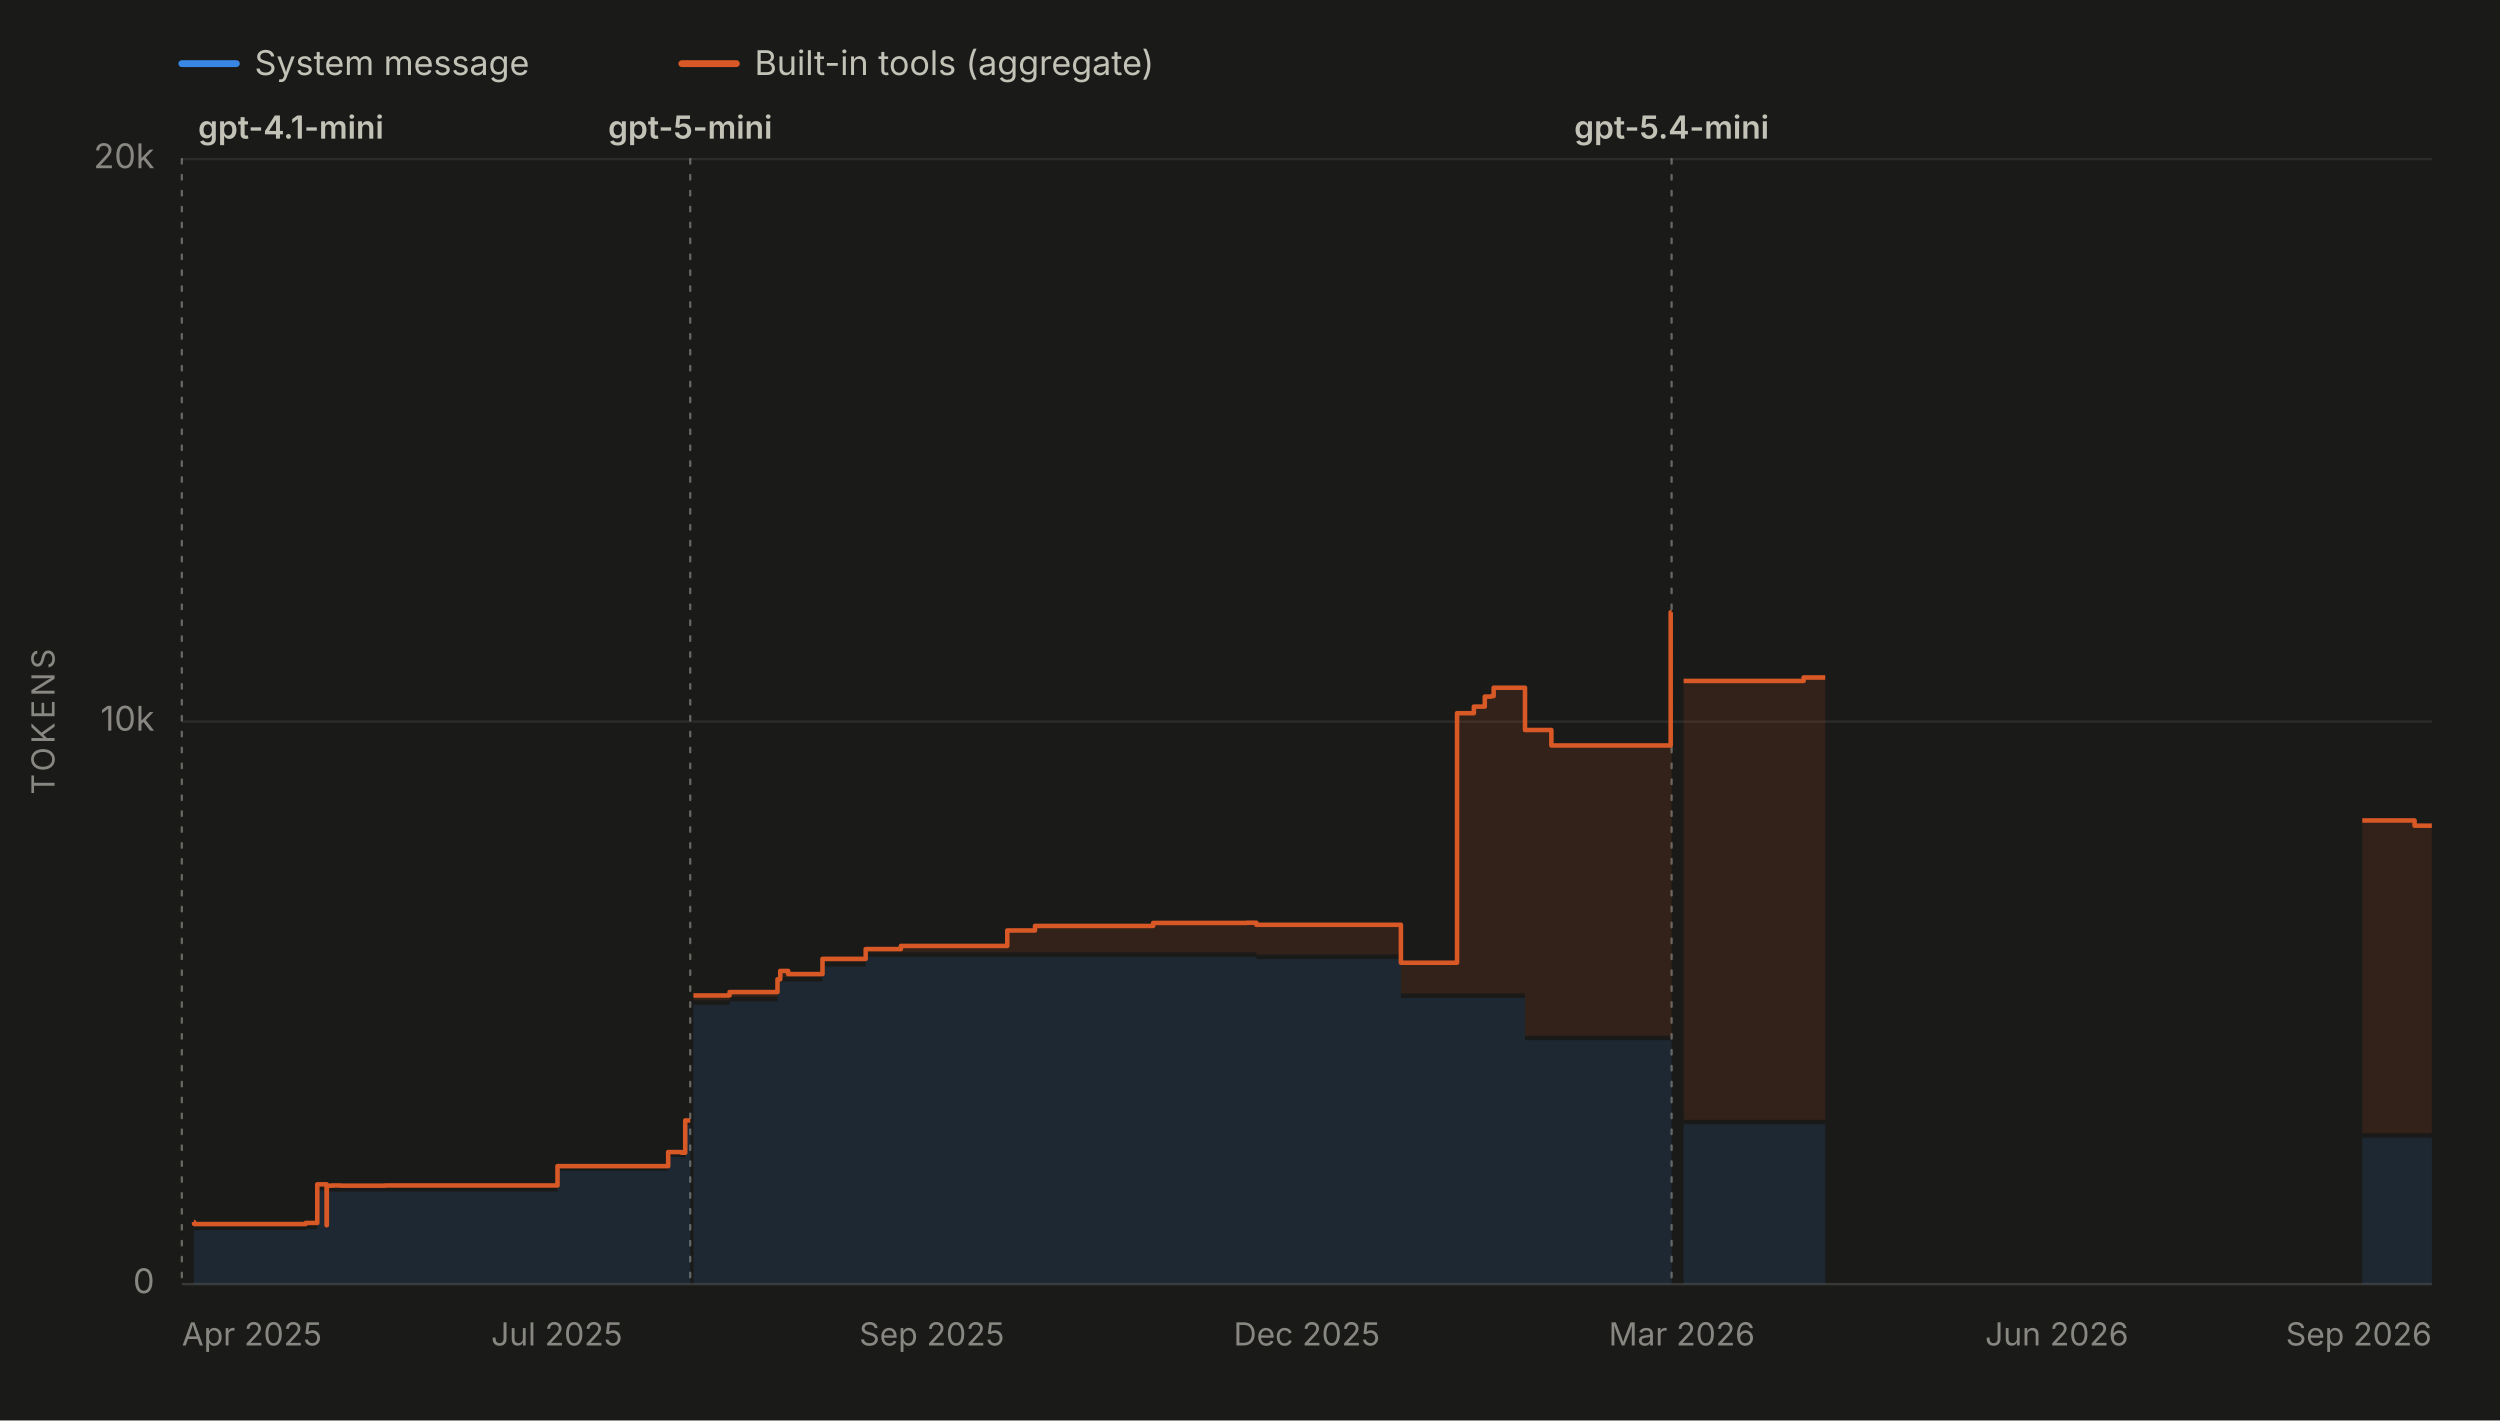
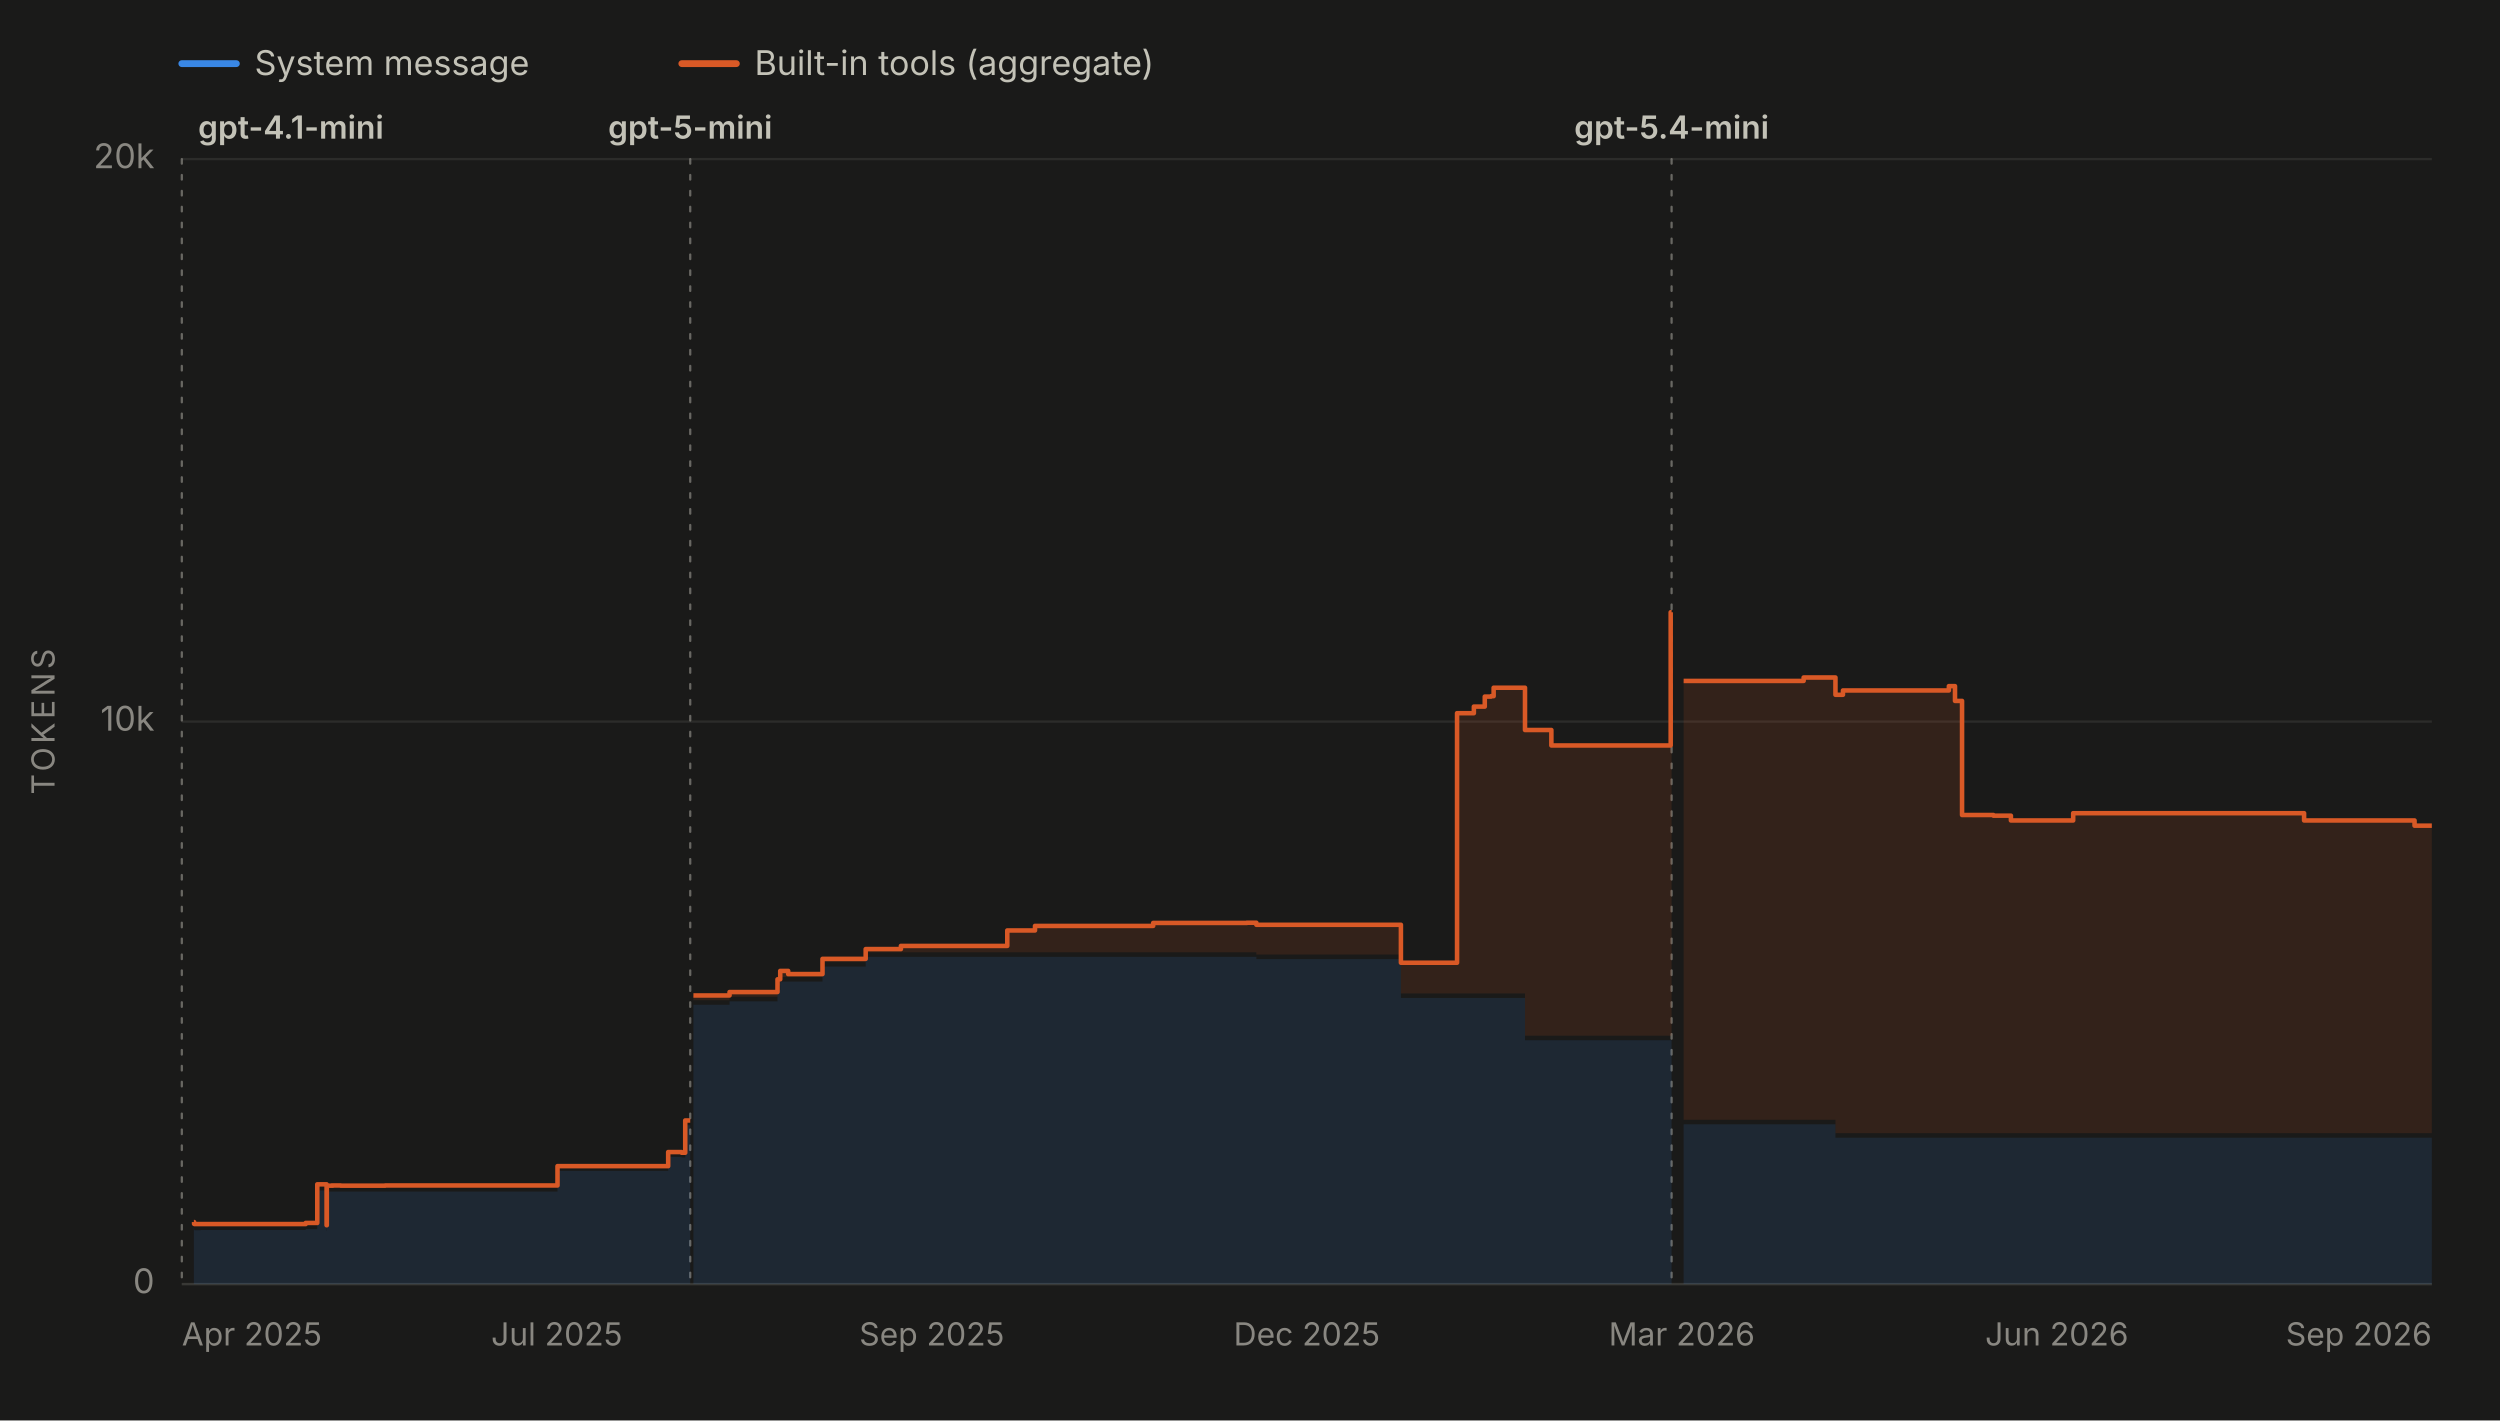
<svg xmlns="http://www.w3.org/2000/svg" viewBox="0 0 1100 625" width="1100" height="625" role="img" aria-labelledby="chartTitle chartDesc" font-family="system-ui, -apple-system, 'Segoe UI', sans-serif">
  <rect x="0" y="0" width="1100" height="625" fill="#1a1a19" />
  <line x1="80" y1="28" x2="104" y2="28" stroke="#3987e5" stroke-width="3" stroke-linecap="round" />
  <text x="112" y="33" font-size="15" fill="#c3c2b7">System message</text>
  <line x1="300" y1="28" x2="324" y2="28" stroke="#d95926" stroke-width="3" stroke-linecap="round" />
  <text x="332" y="33" font-size="15" fill="#c3c2b7">Built-in tools (aggregate)</text>
  <line x1="80" y1="565.0" x2="1070" y2="565.0" stroke="#2c2c2a" stroke-width="1" />
  <text x="68" y="569.0" font-size="15" fill="#898781" text-anchor="end">0</text>
  <line x1="80" y1="317.5" x2="1070" y2="317.5" stroke="#2c2c2a" stroke-width="1" />
  <text x="68" y="321.5" font-size="15" fill="#898781" text-anchor="end">10k</text>
  <line x1="80" y1="70.0" x2="1070" y2="70.0" stroke="#2c2c2a" stroke-width="1" />
  <text x="68" y="74.0" font-size="15" fill="#898781" text-anchor="end">20k</text>
  <text x="24" y="317.5" font-size="14" fill="#898781" text-anchor="middle" letter-spacing="1.5" transform="rotate(-90 24 317.5)">TOKENS</text>
  <line x1="80" y1="565" x2="1070" y2="565" stroke="#383835" stroke-width="1" />
  <text x="80.0" y="592" font-size="14" fill="#898781" text-anchor="start">Apr 2025</text>
  <text x="245.0" y="592" font-size="14" fill="#898781" text-anchor="middle">Jul 2025</text>
  <text x="410.0" y="592" font-size="14" fill="#898781" text-anchor="middle">Sep 2025</text>
  <text x="575.0" y="592" font-size="14" fill="#898781" text-anchor="middle">Dec 2025</text>
  <text x="740.0" y="592" font-size="14" fill="#898781" text-anchor="middle">Mar 2026</text>
  <text x="905.0" y="592" font-size="14" fill="#898781" text-anchor="middle">Jun 2026</text>
  <text x="1070.0" y="592" font-size="14" fill="#898781" text-anchor="end">Sep 2026</text>
  <g data-release-date="2025-04-14">
    <line x1="80.0" y1="70" x2="80.0" y2="565" stroke="#898781" stroke-width="1" stroke-dasharray="2,5" stroke-linecap="round" opacity="0.7" />
    <text x="128.0" y="61.0" font-size="14" font-weight="600" fill="#c3c2b7" text-anchor="middle">gpt-4.1-mini</text>
  </g>
  <g data-release-date="2025-08-07">
    <line x1="303.7" y1="70" x2="303.7" y2="565" stroke="#898781" stroke-width="1" stroke-dasharray="2,5" stroke-linecap="round" opacity="0.7" />
    <text x="303.7" y="61.0" font-size="14" font-weight="600" fill="#c3c2b7" text-anchor="middle">gpt-5-mini</text>
  </g>
  <g data-release-date="2026-03-17">
    <line x1="735.5" y1="70" x2="735.5" y2="565" stroke="#898781" stroke-width="1" stroke-dasharray="2,5" stroke-linecap="round" opacity="0.7" />
    <text x="735.5" y="61.0" font-size="14" font-weight="600" fill="#c3c2b7" text-anchor="middle">gpt-5.4-mini</text>
  </g>
  <g data-selected-models="gpt-4.1-mini">
    <path d="M 85.3 565.0 L 85.3 540.4 L 85.3 540.4 L 85.3 540.4 L 85.3 540.4 L 85.3 540.4 L 85.4 540.4 L 85.4 540.4 L 85.4 540.4 L 85.4 541.2 L 85.6 541.2 L 85.6 541.3 L 85.7 541.3 L 85.7 541.3 L 88.3 541.3 L 88.3 541.2 L 88.3 541.2 L 88.3 541.2 L 88.3 541.2 L 88.3 541.2 L 95.4 541.2 L 95.4 541.2 L 96.3 541.2 L 96.3 541.2 L 97.3 541.2 L 97.3 541.2 L 103.4 541.2 L 103.4 541.2 L 113.1 541.2 L 113.1 541.2 L 116.6 541.2 L 116.6 541.2 L 134.5 541.2 L 134.5 540.8 L 139.6 540.8 L 139.6 523.8 L 139.8 523.8 L 139.8 523.8 L 143.5 523.8 L 143.5 523.8 L 143.7 523.8 L 143.7 541.7 L 143.8 541.7 L 143.8 541.7 L 143.8 541.7 L 143.8 524.3 L 144.3 524.3 L 144.3 524.3 L 146.0 524.3 L 146.0 524.3 L 146.1 524.3 L 146.1 524.3 L 146.1 524.3 L 146.1 524.3 L 146.5 524.3 L 146.5 524.3 L 146.5 524.3 L 146.5 524.3 L 149.9 524.3 L 149.9 524.3 L 169.5 524.3 L 169.5 524.3 L 245.3 524.3 L 245.3 515.2 L 245.9 515.2 L 245.9 515.2 L 248.6 515.2 L 248.6 515.2 L 251.0 515.2 L 251.0 515.2 L 255.1 515.2 L 255.1 515.2 L 258.4 515.2 L 258.4 515.2 L 266.8 515.2 L 266.8 515.2 L 274.6 515.2 L 274.6 515.2 L 278.3 515.2 L 278.3 515.2 L 294.0 515.2 L 294.0 509.0 L 299.9 509.0 L 299.9 509.3 L 301.5 509.3 L 301.5 495.1 L 303.1 495.1 L 303.1 495.1 L 303.7 495.1 L 303.7 495.1 L 303.7 565.0 Z" fill="#3987e5" fill-opacity="0.13" stroke="none" />
    <path d="M 85.3 538.4 L 85.3 537.7 L 85.3 537.7 L 85.3 537.7 L 85.3 537.7 L 85.3 537.7 L 85.4 537.7 L 85.4 537.7 L 85.4 537.7 L 85.4 538.5 L 85.6 538.5 L 85.6 538.6 L 85.7 538.6 L 85.7 538.6 L 88.3 538.6 L 88.3 538.6 L 88.3 538.6 L 88.3 538.6 L 88.3 538.6 L 88.3 538.6 L 95.4 538.6 L 95.4 538.6 L 96.3 538.6 L 96.3 538.6 L 97.3 538.6 L 97.3 538.6 L 103.4 538.6 L 103.4 538.6 L 113.1 538.6 L 113.1 538.6 L 116.6 538.6 L 116.6 538.6 L 134.5 538.6 L 134.5 538.1 L 139.6 538.1 L 139.6 521.1 L 139.8 521.1 L 139.8 521.1 L 143.5 521.1 L 143.5 521.1 L 143.7 521.1 L 143.7 539.1 L 143.8 539.1 L 143.8 539.1 L 143.8 539.1 L 143.8 521.6 L 144.3 521.6 L 144.3 521.7 L 146.0 521.7 L 146.0 521.6 L 146.1 521.6 L 146.1 521.6 L 146.1 521.6 L 146.1 521.7 L 146.5 521.7 L 146.5 521.7 L 146.5 521.7 L 146.5 521.6 L 149.9 521.6 L 149.9 521.7 L 169.5 521.7 L 169.5 521.6 L 245.3 521.6 L 245.3 513.1 L 245.9 513.1 L 245.9 513.1 L 248.6 513.1 L 248.6 513.1 L 251.0 513.1 L 251.0 513.1 L 255.1 513.1 L 255.1 513.1 L 258.4 513.1 L 258.4 513.1 L 266.8 513.1 L 266.8 513.1 L 274.6 513.1 L 274.6 513.1 L 278.3 513.1 L 278.3 513.1 L 294.0 513.1 L 294.0 506.9 L 299.9 506.9 L 299.9 507.2 L 301.5 507.2 L 301.5 493.0 L 303.1 493.0 L 303.1 493.0 L 303.7 493.0 L 303.7 493.0 L 303.7 493.1 L 303.7 493.1 L 303.1 493.1 L 303.1 493.1 L 301.5 493.1 L 301.5 507.3 L 299.9 507.3 L 299.9 507.0 L 294.0 507.0 L 294.0 513.2 L 278.3 513.2 L 278.3 513.2 L 274.6 513.2 L 274.6 513.2 L 266.8 513.2 L 266.8 513.2 L 258.4 513.2 L 258.4 513.2 L 255.1 513.2 L 255.1 513.2 L 251.0 513.2 L 251.0 513.2 L 248.6 513.2 L 248.6 513.2 L 245.9 513.2 L 245.9 513.2 L 245.3 513.2 L 245.3 522.3 L 169.5 522.3 L 169.5 522.3 L 149.9 522.3 L 149.9 522.3 L 146.5 522.3 L 146.5 522.3 L 146.5 522.3 L 146.5 522.3 L 146.1 522.3 L 146.1 522.3 L 146.1 522.3 L 146.1 522.3 L 146.0 522.3 L 146.0 522.3 L 144.3 522.3 L 144.3 522.3 L 143.8 522.3 L 143.8 539.7 L 143.8 539.7 L 143.8 539.7 L 143.7 539.7 L 143.7 521.8 L 143.5 521.8 L 143.5 521.8 L 139.8 521.8 L 139.8 521.8 L 139.6 521.8 L 139.6 538.8 L 134.5 538.8 L 134.5 539.2 L 116.6 539.2 L 116.6 539.2 L 113.1 539.2 L 113.1 539.2 L 103.4 539.2 L 103.4 539.2 L 97.3 539.2 L 97.3 539.2 L 96.3 539.2 L 96.3 539.2 L 95.4 539.2 L 95.4 539.2 L 88.3 539.2 L 88.3 539.2 L 88.3 539.2 L 88.3 539.2 L 88.3 539.2 L 88.3 539.3 L 85.7 539.3 L 85.7 539.3 L 85.6 539.3 L 85.6 539.2 L 85.4 539.2 L 85.4 538.4 L 85.4 538.4 L 85.4 538.4 L 85.3 538.4 L 85.3 538.4 L 85.3 538.4 L 85.3 538.4 L 85.3 538.4 Z" fill="#d95926" fill-opacity="0.13" stroke="none" />
    <path d="M 85.3 537.7 L 85.3 537.7 L 85.3 537.7 L 85.3 537.7 L 85.3 537.7 L 85.4 537.7 L 85.4 537.7 L 85.4 537.7 L 85.4 538.5 L 85.6 538.5 L 85.6 538.6 L 85.7 538.6 L 85.7 538.6 L 88.3 538.6 L 88.3 538.6 L 88.3 538.6 L 88.3 538.6 L 88.3 538.6 L 88.3 538.6 L 95.4 538.6 L 95.4 538.6 L 96.3 538.6 L 96.3 538.6 L 97.3 538.6 L 97.3 538.6 L 103.4 538.6 L 103.4 538.6 L 113.1 538.6 L 113.1 538.6 L 116.6 538.6 L 116.6 538.6 L 134.5 538.6 L 134.5 538.1 L 139.6 538.1 L 139.6 521.1 L 139.8 521.1 L 139.8 521.1 L 143.5 521.1 L 143.5 521.1 L 143.7 521.1 L 143.7 539.1 L 143.8 539.1 L 143.8 539.1 L 143.8 539.1 L 143.8 521.6 L 144.3 521.6 L 144.3 521.7 L 146.0 521.7 L 146.0 521.6 L 146.1 521.6 L 146.1 521.6 L 146.1 521.6 L 146.1 521.7 L 146.5 521.7 L 146.5 521.7 L 146.5 521.7 L 146.5 521.6 L 149.9 521.6 L 149.9 521.7 L 169.5 521.7 L 169.5 521.6 L 245.3 521.6 L 245.3 513.1 L 245.9 513.1 L 245.9 513.1 L 248.6 513.1 L 248.6 513.1 L 251.0 513.1 L 251.0 513.1 L 255.1 513.1 L 255.1 513.1 L 258.4 513.1 L 258.4 513.1 L 266.8 513.1 L 266.8 513.1 L 274.6 513.1 L 274.6 513.1 L 278.3 513.1 L 278.3 513.1 L 294.0 513.1 L 294.0 506.9 L 299.9 506.9 L 299.9 507.2 L 301.5 507.2 L 301.5 493.0 L 303.1 493.0 L 303.1 493.0 L 303.7 493.0 L 303.7 493.0" fill="none" stroke="#d95926" stroke-width="2" stroke-linejoin="round" />
  </g>
  <g data-selected-models="gpt-5-mini-2025-08-07">
    <path d="M 305.1 565.0 L 305.1 442.1 L 305.8 442.1 L 305.8 442.1 L 307.7 442.1 L 307.7 442.1 L 313.8 442.1 L 313.8 442.1 L 321.0 442.1 L 321.0 440.6 L 329.5 440.6 L 329.5 440.6 L 342.1 440.6 L 342.1 435.6 L 343.3 435.6 L 343.3 431.9 L 346.8 431.9 L 346.8 431.9 L 347.0 431.9 L 347.0 431.9 L 356.1 431.9 L 356.1 431.9 L 357.8 431.9 L 357.8 431.9 L 361.9 431.9 L 361.9 425.3 L 367.7 425.3 L 367.7 425.3 L 371.2 425.3 L 371.2 425.3 L 371.4 425.3 L 371.4 425.3 L 371.6 425.3 L 371.6 425.3 L 380.9 425.3 L 380.9 421.0 L 384.9 421.0 L 384.9 421.0 L 387.1 421.0 L 387.1 421.0 L 396.4 421.0 L 396.4 421.0 L 398.4 421.0 L 398.4 421.0 L 402.4 421.0 L 402.4 421.0 L 415.9 421.0 L 415.9 421.0 L 422.0 421.0 L 422.0 421.0 L 426.4 421.0 L 426.4 421.0 L 443.2 421.0 L 443.2 421.0 L 455.4 421.0 L 455.4 421.0 L 456.9 421.0 L 456.9 421.0 L 459.1 421.0 L 459.1 421.0 L 468.6 421.0 L 468.6 421.0 L 469.1 421.0 L 469.1 421.0 L 478.3 421.0 L 478.3 421.0 L 478.4 421.0 L 478.4 421.0 L 484.1 421.0 L 484.1 421.0 L 488.3 421.0 L 488.3 421.0 L 495.8 421.0 L 495.8 421.0 L 507.4 421.0 L 507.4 421.0 L 507.6 421.0 L 507.6 421.0 L 509.2 421.0 L 509.2 421.0 L 511.3 421.0 L 511.3 421.0 L 533.1 421.0 L 533.1 421.0 L 536.6 421.0 L 536.6 421.0 L 545.2 421.0 L 545.2 421.0 L 548.6 421.0 L 548.6 421.0 L 550.3 421.0 L 550.3 421.0 L 552.8 421.0 L 552.8 422.0 L 558.4 422.0 L 558.4 422.0 L 563.8 422.0 L 563.8 422.0 L 564.0 422.0 L 564.0 422.0 L 565.9 422.0 L 565.9 422.0 L 568.7 422.0 L 568.7 422.0 L 600.9 422.0 L 600.9 422.0 L 601.3 422.0 L 601.3 422.0 L 606.8 422.0 L 606.8 422.0 L 616.4 422.0 L 616.4 439.1 L 617.0 439.1 L 617.0 439.1 L 618.3 439.1 L 618.3 439.1 L 618.9 439.1 L 618.9 439.1 L 620.0 439.1 L 620.0 439.1 L 630.1 439.1 L 630.1 439.1 L 632.2 439.1 L 632.2 439.1 L 637.6 439.1 L 637.6 439.1 L 637.7 439.1 L 637.7 439.1 L 641.1 439.1 L 641.1 439.1 L 648.5 439.1 L 648.5 439.1 L 653.3 439.1 L 653.3 439.1 L 656.1 439.1 L 656.1 439.1 L 657.2 439.1 L 657.2 439.1 L 658.1 439.1 L 658.1 439.1 L 659.1 439.1 L 659.1 439.1 L 671.0 439.1 L 671.0 457.7 L 672.8 457.7 L 672.8 457.7 L 672.9 457.7 L 672.9 457.7 L 682.6 457.7 L 682.6 457.7 L 682.9 457.7 L 682.9 457.7 L 683.5 457.7 L 683.5 457.7 L 698.0 457.7 L 698.0 457.7 L 700.4 457.7 L 700.4 457.7 L 707.8 457.7 L 707.8 457.7 L 712.3 457.7 L 712.3 457.7 L 713.7 457.7 L 713.7 457.7 L 719.7 457.7 L 719.7 457.7 L 722.3 457.7 L 722.3 457.7 L 723.8 457.7 L 723.8 457.7 L 735.1 457.7 L 735.1 457.7 L 735.5 457.7 L 735.5 457.7 L 735.5 565.0 Z" fill="#3987e5" fill-opacity="0.13" stroke="none" />
    <path d="M 305.1 440.1 L 305.1 438.0 L 305.8 438.0 L 305.8 438.0 L 307.7 438.0 L 307.7 438.0 L 313.8 438.0 L 313.8 438.0 L 321.0 438.0 L 321.0 436.5 L 329.5 436.5 L 329.5 436.5 L 342.1 436.5 L 342.1 430.9 L 343.3 430.9 L 343.3 427.2 L 346.8 427.2 L 346.8 428.6 L 347.0 428.6 L 347.0 428.6 L 356.1 428.6 L 356.1 428.6 L 357.8 428.6 L 357.8 428.6 L 361.9 428.6 L 361.9 421.9 L 367.7 421.9 L 367.7 421.9 L 371.2 421.9 L 371.2 421.9 L 371.4 421.9 L 371.4 421.9 L 371.6 421.9 L 371.6 421.9 L 380.9 421.9 L 380.9 417.6 L 384.9 417.6 L 384.9 417.6 L 387.1 417.6 L 387.1 417.6 L 396.4 417.6 L 396.4 416.2 L 398.4 416.2 L 398.4 416.2 L 402.4 416.2 L 402.4 416.2 L 415.9 416.2 L 415.9 416.2 L 422.0 416.2 L 422.0 416.2 L 426.4 416.2 L 426.4 416.2 L 443.2 416.2 L 443.2 409.4 L 455.4 409.4 L 455.4 407.4 L 456.9 407.4 L 456.9 407.4 L 459.1 407.4 L 459.1 407.4 L 468.6 407.4 L 468.6 407.4 L 469.1 407.4 L 469.1 407.4 L 478.3 407.4 L 478.3 407.4 L 478.4 407.4 L 478.4 407.4 L 484.1 407.4 L 484.1 407.4 L 488.3 407.4 L 488.3 407.4 L 495.8 407.4 L 495.8 407.4 L 507.4 407.4 L 507.4 406.1 L 507.6 406.1 L 507.6 406.1 L 509.2 406.1 L 509.2 406.1 L 511.3 406.1 L 511.3 406.1 L 533.1 406.1 L 533.1 406.1 L 536.6 406.1 L 536.6 406.1 L 545.2 406.1 L 545.2 406.1 L 548.6 406.1 L 548.6 406.0 L 550.3 406.0 L 550.3 406.0 L 552.8 406.0 L 552.8 406.9 L 558.4 406.9 L 558.4 406.9 L 563.8 406.9 L 563.8 406.9 L 564.0 406.9 L 564.0 406.9 L 565.9 406.9 L 565.9 406.9 L 568.7 406.9 L 568.7 406.9 L 600.9 406.9 L 600.9 406.9 L 601.3 406.9 L 601.3 406.9 L 606.8 406.9 L 606.8 406.9 L 616.4 406.9 L 616.4 423.6 L 617.0 423.6 L 617.0 423.6 L 618.3 423.6 L 618.3 423.6 L 618.9 423.6 L 618.9 423.6 L 620.0 423.6 L 620.0 423.6 L 630.1 423.6 L 630.1 423.6 L 632.2 423.6 L 632.2 423.6 L 637.6 423.6 L 637.6 423.6 L 637.7 423.6 L 637.7 423.6 L 641.1 423.6 L 641.1 313.8 L 648.5 313.8 L 648.5 310.9 L 653.3 310.9 L 653.3 306.5 L 656.1 306.5 L 656.1 306.3 L 657.2 306.3 L 657.2 302.6 L 658.1 302.6 L 658.1 302.6 L 659.1 302.6 L 659.1 302.6 L 671.0 302.6 L 671.0 321.2 L 672.8 321.2 L 672.8 321.2 L 672.9 321.2 L 672.9 321.2 L 682.6 321.2 L 682.6 328.0 L 682.9 328.0 L 682.9 328.0 L 683.5 328.0 L 683.5 328.0 L 698.0 328.0 L 698.0 328.0 L 700.4 328.0 L 700.4 328.0 L 707.8 328.0 L 707.8 328.0 L 712.3 328.0 L 712.3 328.0 L 713.7 328.0 L 713.7 328.0 L 719.7 328.0 L 719.7 328.0 L 722.3 328.0 L 722.3 328.0 L 723.8 328.0 L 723.8 328.0 L 735.1 328.0 L 735.1 269.4 L 735.5 269.4 L 735.5 269.4 L 735.5 455.7 L 735.5 455.7 L 735.1 455.7 L 735.1 455.7 L 723.8 455.7 L 723.8 455.7 L 722.3 455.7 L 722.3 455.7 L 719.7 455.7 L 719.7 455.7 L 713.7 455.7 L 713.7 455.7 L 712.3 455.7 L 712.3 455.7 L 707.8 455.7 L 707.8 455.7 L 700.4 455.7 L 700.4 455.7 L 698.0 455.7 L 698.0 455.7 L 683.5 455.7 L 683.5 455.7 L 682.9 455.7 L 682.9 455.7 L 682.6 455.7 L 682.6 455.7 L 672.9 455.7 L 672.9 455.7 L 672.8 455.7 L 672.8 455.7 L 671.0 455.7 L 671.0 437.1 L 659.1 437.1 L 659.1 437.1 L 658.1 437.1 L 658.1 437.1 L 657.2 437.1 L 657.2 437.1 L 656.1 437.1 L 656.1 437.1 L 653.3 437.1 L 653.3 437.1 L 648.5 437.1 L 648.5 437.1 L 641.1 437.1 L 641.1 437.1 L 637.7 437.1 L 637.7 437.1 L 637.6 437.1 L 637.6 437.1 L 632.2 437.1 L 632.2 437.1 L 630.1 437.1 L 630.1 437.1 L 620.0 437.1 L 620.0 437.1 L 618.9 437.1 L 618.9 437.1 L 618.3 437.1 L 618.3 437.1 L 617.0 437.1 L 617.0 437.1 L 616.4 437.1 L 616.4 420.0 L 606.8 420.0 L 606.8 420.0 L 601.3 420.0 L 601.3 420.0 L 600.9 420.0 L 600.9 420.0 L 568.7 420.0 L 568.7 420.0 L 565.9 420.0 L 565.9 420.0 L 564.0 420.0 L 564.0 420.0 L 563.8 420.0 L 563.8 420.0 L 558.4 420.0 L 558.4 420.0 L 552.8 420.0 L 552.8 419.0 L 550.3 419.0 L 550.3 419.0 L 548.6 419.0 L 548.6 419.0 L 545.2 419.0 L 545.2 419.0 L 536.6 419.0 L 536.6 419.0 L 533.1 419.0 L 533.1 419.0 L 511.3 419.0 L 511.3 419.0 L 509.2 419.0 L 509.2 419.0 L 507.6 419.0 L 507.6 419.0 L 507.4 419.0 L 507.4 419.0 L 495.8 419.0 L 495.8 419.0 L 488.3 419.0 L 488.3 419.0 L 484.1 419.0 L 484.1 419.0 L 478.4 419.0 L 478.4 419.0 L 478.3 419.0 L 478.3 419.0 L 469.1 419.0 L 469.1 419.0 L 468.6 419.0 L 468.6 419.0 L 459.1 419.0 L 459.1 419.0 L 456.9 419.0 L 456.9 419.0 L 455.4 419.0 L 455.4 419.0 L 443.2 419.0 L 443.2 419.0 L 426.4 419.0 L 426.4 419.0 L 422.0 419.0 L 422.0 419.0 L 415.9 419.0 L 415.9 419.0 L 402.4 419.0 L 402.4 419.0 L 398.4 419.0 L 398.4 419.0 L 396.4 419.0 L 396.4 419.0 L 387.1 419.0 L 387.1 419.0 L 384.9 419.0 L 384.9 419.0 L 380.9 419.0 L 380.9 423.3 L 371.6 423.3 L 371.6 423.3 L 371.4 423.3 L 371.4 423.3 L 371.2 423.3 L 371.2 423.3 L 367.7 423.3 L 367.7 423.3 L 361.9 423.3 L 361.9 429.9 L 357.8 429.9 L 357.8 429.9 L 356.1 429.9 L 356.1 429.9 L 347.0 429.9 L 347.0 429.9 L 346.8 429.9 L 346.8 429.9 L 343.3 429.9 L 343.3 433.6 L 342.1 433.6 L 342.1 438.6 L 329.5 438.6 L 329.5 438.6 L 321.0 438.6 L 321.0 440.1 L 313.8 440.1 L 313.8 440.1 L 307.7 440.1 L 307.7 440.1 L 305.8 440.1 L 305.8 440.1 L 305.1 440.1 Z" fill="#d95926" fill-opacity="0.13" stroke="none" />
    <path d="M 305.1 438.0 L 305.8 438.0 L 305.8 438.0 L 307.7 438.0 L 307.7 438.0 L 313.8 438.0 L 313.8 438.0 L 321.0 438.0 L 321.0 436.5 L 329.5 436.5 L 329.5 436.5 L 342.1 436.5 L 342.1 430.9 L 343.3 430.9 L 343.3 427.2 L 346.8 427.2 L 346.8 428.6 L 347.0 428.6 L 347.0 428.6 L 356.1 428.6 L 356.1 428.6 L 357.8 428.6 L 357.8 428.6 L 361.9 428.6 L 361.9 421.9 L 367.7 421.9 L 367.7 421.9 L 371.2 421.9 L 371.2 421.9 L 371.4 421.9 L 371.4 421.9 L 371.6 421.9 L 371.6 421.9 L 380.9 421.9 L 380.9 417.6 L 384.9 417.6 L 384.9 417.6 L 387.1 417.6 L 387.1 417.6 L 396.4 417.6 L 396.4 416.2 L 398.4 416.2 L 398.4 416.2 L 402.4 416.2 L 402.4 416.2 L 415.9 416.2 L 415.9 416.2 L 422.0 416.2 L 422.0 416.2 L 426.4 416.2 L 426.4 416.2 L 443.2 416.2 L 443.2 409.4 L 455.4 409.4 L 455.4 407.4 L 456.9 407.4 L 456.9 407.4 L 459.1 407.4 L 459.1 407.4 L 468.6 407.4 L 468.6 407.4 L 469.1 407.4 L 469.1 407.4 L 478.3 407.4 L 478.3 407.4 L 478.4 407.4 L 478.4 407.4 L 484.1 407.4 L 484.1 407.4 L 488.3 407.4 L 488.3 407.4 L 495.8 407.4 L 495.8 407.4 L 507.4 407.4 L 507.4 406.1 L 507.6 406.1 L 507.6 406.1 L 509.2 406.1 L 509.2 406.1 L 511.3 406.1 L 511.3 406.1 L 533.1 406.1 L 533.1 406.1 L 536.6 406.1 L 536.6 406.1 L 545.2 406.1 L 545.2 406.1 L 548.6 406.1 L 548.6 406.0 L 550.3 406.0 L 550.3 406.0 L 552.8 406.0 L 552.8 406.9 L 558.4 406.9 L 558.4 406.9 L 563.8 406.9 L 563.8 406.9 L 564.0 406.9 L 564.0 406.9 L 565.9 406.9 L 565.9 406.9 L 568.7 406.9 L 568.7 406.9 L 600.9 406.9 L 600.9 406.9 L 601.3 406.9 L 601.3 406.9 L 606.8 406.9 L 606.8 406.9 L 616.4 406.9 L 616.4 423.6 L 617.0 423.6 L 617.0 423.6 L 618.3 423.6 L 618.3 423.6 L 618.9 423.6 L 618.9 423.6 L 620.0 423.6 L 620.0 423.6 L 630.1 423.6 L 630.1 423.6 L 632.2 423.6 L 632.2 423.6 L 637.6 423.6 L 637.6 423.6 L 637.7 423.6 L 637.7 423.6 L 641.1 423.6 L 641.1 313.8 L 648.5 313.8 L 648.5 310.9 L 653.3 310.9 L 653.3 306.5 L 656.1 306.5 L 656.1 306.3 L 657.2 306.3 L 657.2 302.6 L 658.1 302.6 L 658.1 302.6 L 659.1 302.6 L 659.1 302.6 L 671.0 302.6 L 671.0 321.2 L 672.8 321.2 L 672.8 321.2 L 672.9 321.2 L 672.9 321.2 L 682.6 321.2 L 682.6 328.0 L 682.9 328.0 L 682.9 328.0 L 683.5 328.0 L 683.5 328.0 L 698.0 328.0 L 698.0 328.0 L 700.4 328.0 L 700.4 328.0 L 707.8 328.0 L 707.8 328.0 L 712.3 328.0 L 712.3 328.0 L 713.7 328.0 L 713.7 328.0 L 719.7 328.0 L 719.7 328.0 L 722.3 328.0 L 722.3 328.0 L 723.8 328.0 L 723.8 328.0 L 735.1 328.0 L 735.1 269.4 L 735.5 269.4 L 735.5 269.4" fill="none" stroke="#d95926" stroke-width="2" stroke-linejoin="round" />
  </g>
  <g data-selected-models="gpt-5.4-mini">
-     <path d="M 740.8 565.0 L 740.8 494.7 L 754.8 494.7 L 754.8 494.7 L 764.1 494.7 L 764.1 494.7 L 784.0 494.7 L 784.0 494.7 L 784.3 494.7 L 784.3 494.7 L 793.6 494.7 L 793.6 494.7 L 803.1 494.7 L 803.1 494.7 L 803.1 565.0 Z" fill="#3987e5" fill-opacity="0.13" stroke="none" />
-     <path d="M 740.8 492.7 L 740.8 299.6 L 754.8 299.6 L 754.8 299.6 L 764.1 299.6 L 764.1 299.6 L 784.0 299.6 L 784.0 299.6 L 784.3 299.6 L 784.3 299.6 L 793.6 299.6 L 793.6 298.1 L 803.1 298.1 L 803.1 298.1 L 803.1 492.7 L 803.1 492.7 L 793.6 492.7 L 793.6 492.7 L 784.3 492.7 L 784.3 492.7 L 784.0 492.7 L 784.0 492.7 L 764.1 492.7 L 764.1 492.7 L 754.8 492.7 L 754.8 492.7 L 740.8 492.7 Z" fill="#d95926" fill-opacity="0.13" stroke="none" />
-     <path d="M 740.8 299.6 L 754.8 299.6 L 754.8 299.6 L 764.1 299.6 L 764.1 299.6 L 784.0 299.6 L 784.0 299.6 L 784.3 299.6 L 784.3 299.6 L 793.6 299.6 L 793.6 298.1 L 803.1 298.1 L 803.1 298.1" fill="none" stroke="#d95926" stroke-width="2" stroke-linejoin="round" />
-   </g>
-   <g data-selected-models="gpt-5.4-mini">
-     <path d="M 1039.4 565.0 L 1039.4 500.6 L 1040.7 500.6 L 1040.7 500.6 L 1046.8 500.6 L 1046.8 500.6 L 1052.3 500.6 L 1052.3 500.6 L 1052.9 500.6 L 1052.9 500.6 L 1057.3 500.6 L 1057.3 500.6 L 1062.4 500.6 L 1062.4 500.6 L 1064.1 500.6 L 1064.1 500.6 L 1066.3 500.6 L 1066.3 500.6 L 1067.9 500.6 L 1067.9 500.6 L 1068.2 500.6 L 1068.2 500.6 L 1069.7 500.6 L 1069.7 500.6 L 1070.0 500.6 L 1070.0 500.6 L 1070.0 565.0 Z" fill="#3987e5" fill-opacity="0.13" stroke="none" />
-     <path d="M 1039.4 498.6 L 1039.4 361.0 L 1040.7 361.0 L 1040.7 361.0 L 1046.8 361.0 L 1046.8 361.0 L 1052.3 361.0 L 1052.3 361.0 L 1052.9 361.0 L 1052.9 361.0 L 1057.3 361.0 L 1057.3 361.0 L 1062.4 361.0 L 1062.4 363.3 L 1064.1 363.3 L 1064.1 363.3 L 1066.3 363.3 L 1066.3 363.3 L 1067.9 363.3 L 1067.9 363.3 L 1068.2 363.3 L 1068.2 363.3 L 1069.7 363.3 L 1069.7 363.3 L 1070.0 363.3 L 1070.0 363.3 L 1070.0 498.6 L 1070.0 498.6 L 1069.7 498.6 L 1069.7 498.6 L 1068.2 498.6 L 1068.2 498.6 L 1067.9 498.6 L 1067.9 498.6 L 1066.3 498.6 L 1066.3 498.6 L 1064.1 498.6 L 1064.1 498.6 L 1062.4 498.6 L 1062.4 498.6 L 1057.3 498.6 L 1057.3 498.6 L 1052.9 498.6 L 1052.9 498.6 L 1052.3 498.6 L 1052.3 498.6 L 1046.8 498.6 L 1046.8 498.6 L 1040.7 498.6 L 1040.7 498.6 L 1039.4 498.6 Z" fill="#d95926" fill-opacity="0.13" stroke="none" />
-     <path d="M 1039.4 361.0 L 1040.7 361.0 L 1040.7 361.0 L 1046.8 361.0 L 1046.8 361.0 L 1052.3 361.0 L 1052.3 361.0 L 1052.9 361.0 L 1052.9 361.0 L 1057.3 361.0 L 1057.3 361.0 L 1062.4 361.0 L 1062.4 363.3 L 1064.1 363.3 L 1064.1 363.3 L 1066.3 363.3 L 1066.3 363.3 L 1067.9 363.3 L 1067.9 363.3 L 1068.2 363.3 L 1068.2 363.3 L 1069.7 363.3 L 1069.7 363.3 L 1070.0 363.3 L 1070.0 363.3" fill="none" stroke="#d95926" stroke-width="2" stroke-linejoin="round" />
+     <path d="M 740.8 565.0 L 740.8 494.7 L 754.8 494.7 L 754.8 494.7 L 764.1 494.7 L 764.1 494.7 L 784.0 494.7 L 784.0 494.7 L 784.3 494.7 L 784.3 494.7 L 793.6 494.7 L 793.6 494.7 L 803.1 494.7 L 803.1 494.7 L 807.6 494.7 L 807.6 500.6 L 808.9 500.6 L 808.9 500.6 L 810.9 500.6 L 810.9 500.6 L 822.4 500.6 L 822.4 500.6 L 836.1 500.6 L 836.1 500.6 L 838.5 500.6 L 838.5 500.6 L 857.5 500.6 L 857.5 500.6 L 860.2 500.6 L 860.2 500.6 L 863.3 500.6 L 863.3 500.6 L 873.2 500.6 L 873.2 500.6 L 877.1 500.6 L 877.1 500.6 L 884.8 500.6 L 884.8 500.6 L 889.3 500.6 L 889.3 500.6 L 898.8 500.6 L 898.8 500.6 L 900.5 500.6 L 900.5 500.6 L 912.2 500.6 L 912.2 500.6 L 916.8 500.6 L 916.8 500.6 L 926.0 500.6 L 926.0 500.6 L 930.0 500.6 L 930.0 500.6 L 930.6 500.6 L 930.6 500.6 L 933.7 500.6 L 933.7 500.6 L 938.2 500.6 L 938.2 500.6 L 941.8 500.6 L 941.8 500.6 L 955.4 500.6 L 955.4 500.6 L 958.6 500.6 L 958.6 500.6 L 959.1 500.6 L 959.1 500.6 L 965.4 500.6 L 965.4 500.6 L 965.5 500.6 L 965.5 500.6 L 967.4 500.6 L 967.4 500.6 L 971.1 500.6 L 971.1 500.6 L 975.8 500.6 L 975.8 500.6 L 982.0 500.6 L 982.0 500.6 L 996.3 500.6 L 996.3 500.6 L 1011.0 500.6 L 1011.0 500.6 L 1013.8 500.6 L 1013.8 500.6 L 1039.4 500.6 L 1039.4 500.6 L 1040.7 500.6 L 1040.7 500.6 L 1046.8 500.6 L 1046.8 500.6 L 1052.3 500.6 L 1052.3 500.6 L 1052.9 500.6 L 1052.9 500.6 L 1057.3 500.6 L 1057.3 500.6 L 1062.4 500.6 L 1062.4 500.6 L 1064.1 500.6 L 1064.1 500.6 L 1066.3 500.6 L 1066.3 500.6 L 1067.9 500.6 L 1067.9 500.6 L 1068.2 500.6 L 1068.2 500.6 L 1069.7 500.6 L 1069.7 500.6 L 1070.0 500.6 L 1070.0 500.6 L 1070.0 565.0 Z" fill="#3987e5" fill-opacity="0.13" stroke="none" />
+     <path d="M 740.8 492.7 L 740.8 299.6 L 754.8 299.6 L 754.8 299.6 L 764.1 299.6 L 764.1 299.6 L 784.0 299.6 L 784.0 299.6 L 784.3 299.6 L 784.3 299.6 L 793.6 299.6 L 793.6 298.1 L 803.1 298.1 L 803.1 298.1 L 807.6 298.1 L 807.6 305.7 L 808.9 305.7 L 808.9 305.7 L 810.9 305.7 L 810.9 303.8 L 822.4 303.8 L 822.4 303.8 L 836.1 303.8 L 836.1 303.8 L 838.5 303.8 L 838.5 303.8 L 857.5 303.8 L 857.5 301.9 L 860.2 301.9 L 860.2 308.4 L 863.3 308.4 L 863.3 358.6 L 873.2 358.6 L 873.2 358.6 L 877.1 358.6 L 877.1 358.9 L 884.8 358.9 L 884.8 361.0 L 889.3 361.0 L 889.3 361.0 L 898.8 361.0 L 898.8 361.0 L 900.5 361.0 L 900.5 361.0 L 912.2 361.0 L 912.2 357.8 L 916.8 357.8 L 916.8 357.8 L 926.0 357.8 L 926.0 357.8 L 930.0 357.8 L 930.0 357.8 L 930.6 357.8 L 930.6 357.8 L 933.7 357.8 L 933.7 357.8 L 938.2 357.8 L 938.2 357.8 L 941.8 357.8 L 941.8 357.8 L 955.4 357.8 L 955.4 357.8 L 958.6 357.8 L 958.6 357.8 L 959.1 357.8 L 959.1 357.8 L 965.4 357.8 L 965.4 357.8 L 965.5 357.8 L 965.5 357.8 L 967.4 357.8 L 967.4 357.8 L 971.1 357.8 L 971.1 357.8 L 975.8 357.8 L 975.8 357.8 L 982.0 357.8 L 982.0 357.8 L 996.3 357.8 L 996.3 357.8 L 1011.0 357.8 L 1011.0 357.8 L 1013.8 357.8 L 1013.8 361.0 L 1039.4 361.0 L 1039.4 361.0 L 1040.7 361.0 L 1040.7 361.0 L 1046.8 361.0 L 1046.8 361.0 L 1052.3 361.0 L 1052.3 361.0 L 1052.9 361.0 L 1052.9 361.0 L 1057.3 361.0 L 1057.3 361.0 L 1062.4 361.0 L 1062.4 363.3 L 1064.1 363.3 L 1064.1 363.3 L 1066.3 363.3 L 1066.3 363.3 L 1067.9 363.3 L 1067.9 363.3 L 1068.2 363.3 L 1068.2 363.3 L 1069.7 363.3 L 1069.7 363.3 L 1070.0 363.3 L 1070.0 363.3 L 1070.0 498.6 L 1070.0 498.6 L 1069.7 498.6 L 1069.7 498.6 L 1068.2 498.6 L 1068.2 498.6 L 1067.9 498.6 L 1067.9 498.6 L 1066.3 498.6 L 1066.3 498.6 L 1064.1 498.6 L 1064.1 498.6 L 1062.4 498.6 L 1062.4 498.6 L 1057.3 498.6 L 1057.3 498.6 L 1052.9 498.6 L 1052.9 498.6 L 1052.3 498.6 L 1052.3 498.6 L 1046.8 498.6 L 1046.8 498.6 L 1040.7 498.6 L 1040.7 498.6 L 1039.4 498.6 L 1039.4 498.6 L 1013.8 498.6 L 1013.8 498.6 L 1011.0 498.6 L 1011.0 498.6 L 996.3 498.6 L 996.3 498.6 L 982.0 498.6 L 982.0 498.6 L 975.8 498.6 L 975.8 498.6 L 971.1 498.6 L 971.1 498.6 L 967.4 498.6 L 967.4 498.6 L 965.5 498.6 L 965.5 498.6 L 965.4 498.6 L 965.4 498.6 L 959.1 498.6 L 959.1 498.6 L 958.6 498.6 L 958.6 498.6 L 955.4 498.6 L 955.4 498.6 L 941.8 498.6 L 941.8 498.6 L 938.2 498.6 L 938.2 498.6 L 933.7 498.6 L 933.7 498.6 L 930.6 498.6 L 930.6 498.6 L 930.0 498.6 L 930.0 498.6 L 926.0 498.6 L 926.0 498.6 L 916.8 498.6 L 916.8 498.6 L 912.2 498.6 L 912.2 498.6 L 900.5 498.6 L 900.5 498.6 L 898.8 498.6 L 898.8 498.6 L 889.3 498.6 L 889.3 498.6 L 884.8 498.6 L 884.8 498.6 L 877.1 498.6 L 877.1 498.6 L 873.2 498.6 L 873.2 498.6 L 863.3 498.6 L 863.3 498.6 L 860.2 498.6 L 860.2 498.6 L 857.5 498.6 L 857.5 498.6 L 838.5 498.6 L 838.5 498.6 L 836.1 498.6 L 836.1 498.6 L 822.4 498.6 L 822.4 498.6 L 810.9 498.6 L 810.9 498.6 L 808.9 498.6 L 808.9 498.6 L 807.6 498.6 L 807.6 492.7 L 803.1 492.7 L 803.1 492.7 L 793.6 492.7 L 793.6 492.7 L 784.3 492.7 L 784.3 492.7 L 784.0 492.7 L 784.0 492.7 L 764.1 492.7 L 764.1 492.7 L 754.8 492.7 L 754.8 492.7 L 740.8 492.7 Z" fill="#d95926" fill-opacity="0.13" stroke="none" />
+     <path d="M 740.8 299.6 L 754.8 299.6 L 754.8 299.6 L 764.1 299.6 L 764.1 299.6 L 784.0 299.6 L 784.0 299.6 L 784.3 299.6 L 784.3 299.6 L 793.6 299.6 L 793.6 298.1 L 803.1 298.1 L 803.1 298.1 L 807.6 298.1 L 807.6 305.7 L 808.9 305.7 L 808.9 305.7 L 810.9 305.7 L 810.9 303.8 L 822.4 303.8 L 822.4 303.8 L 836.1 303.8 L 836.1 303.8 L 838.5 303.8 L 838.5 303.8 L 857.5 303.8 L 857.5 301.9 L 860.2 301.9 L 860.2 308.4 L 863.3 308.4 L 863.3 358.6 L 873.2 358.6 L 873.2 358.6 L 877.1 358.6 L 877.1 358.9 L 884.8 358.9 L 884.8 361.0 L 889.3 361.0 L 889.3 361.0 L 898.8 361.0 L 898.8 361.0 L 900.5 361.0 L 900.5 361.0 L 912.2 361.0 L 912.2 357.8 L 916.8 357.8 L 916.8 357.8 L 926.0 357.8 L 926.0 357.8 L 930.0 357.8 L 930.0 357.8 L 930.6 357.8 L 930.6 357.8 L 933.7 357.8 L 933.7 357.8 L 938.2 357.8 L 938.2 357.8 L 941.8 357.8 L 941.8 357.8 L 955.4 357.8 L 955.4 357.8 L 958.6 357.8 L 958.6 357.8 L 959.1 357.8 L 959.1 357.8 L 965.4 357.8 L 965.4 357.8 L 965.5 357.8 L 965.5 357.8 L 967.4 357.8 L 967.4 357.8 L 971.1 357.8 L 971.1 357.8 L 975.8 357.8 L 975.8 357.8 L 982.0 357.8 L 982.0 357.8 L 996.3 357.8 L 996.3 357.8 L 1011.0 357.8 L 1011.0 357.8 L 1013.8 357.8 L 1013.8 361.0 L 1039.4 361.0 L 1039.4 361.0 L 1040.7 361.0 L 1040.7 361.0 L 1046.8 361.0 L 1046.8 361.0 L 1052.3 361.0 L 1052.3 361.0 L 1052.9 361.0 L 1052.9 361.0 L 1057.3 361.0 L 1057.3 361.0 L 1062.4 361.0 L 1062.4 363.3 L 1064.1 363.3 L 1064.1 363.3 L 1066.3 363.3 L 1066.3 363.3 L 1067.9 363.3 L 1067.9 363.3 L 1068.2 363.3 L 1068.2 363.3 L 1069.7 363.3 L 1069.7 363.3 L 1070.0 363.3 L 1070.0 363.3" fill="none" stroke="#d95926" stroke-width="2" stroke-linejoin="round" />
  </g>
</svg>
